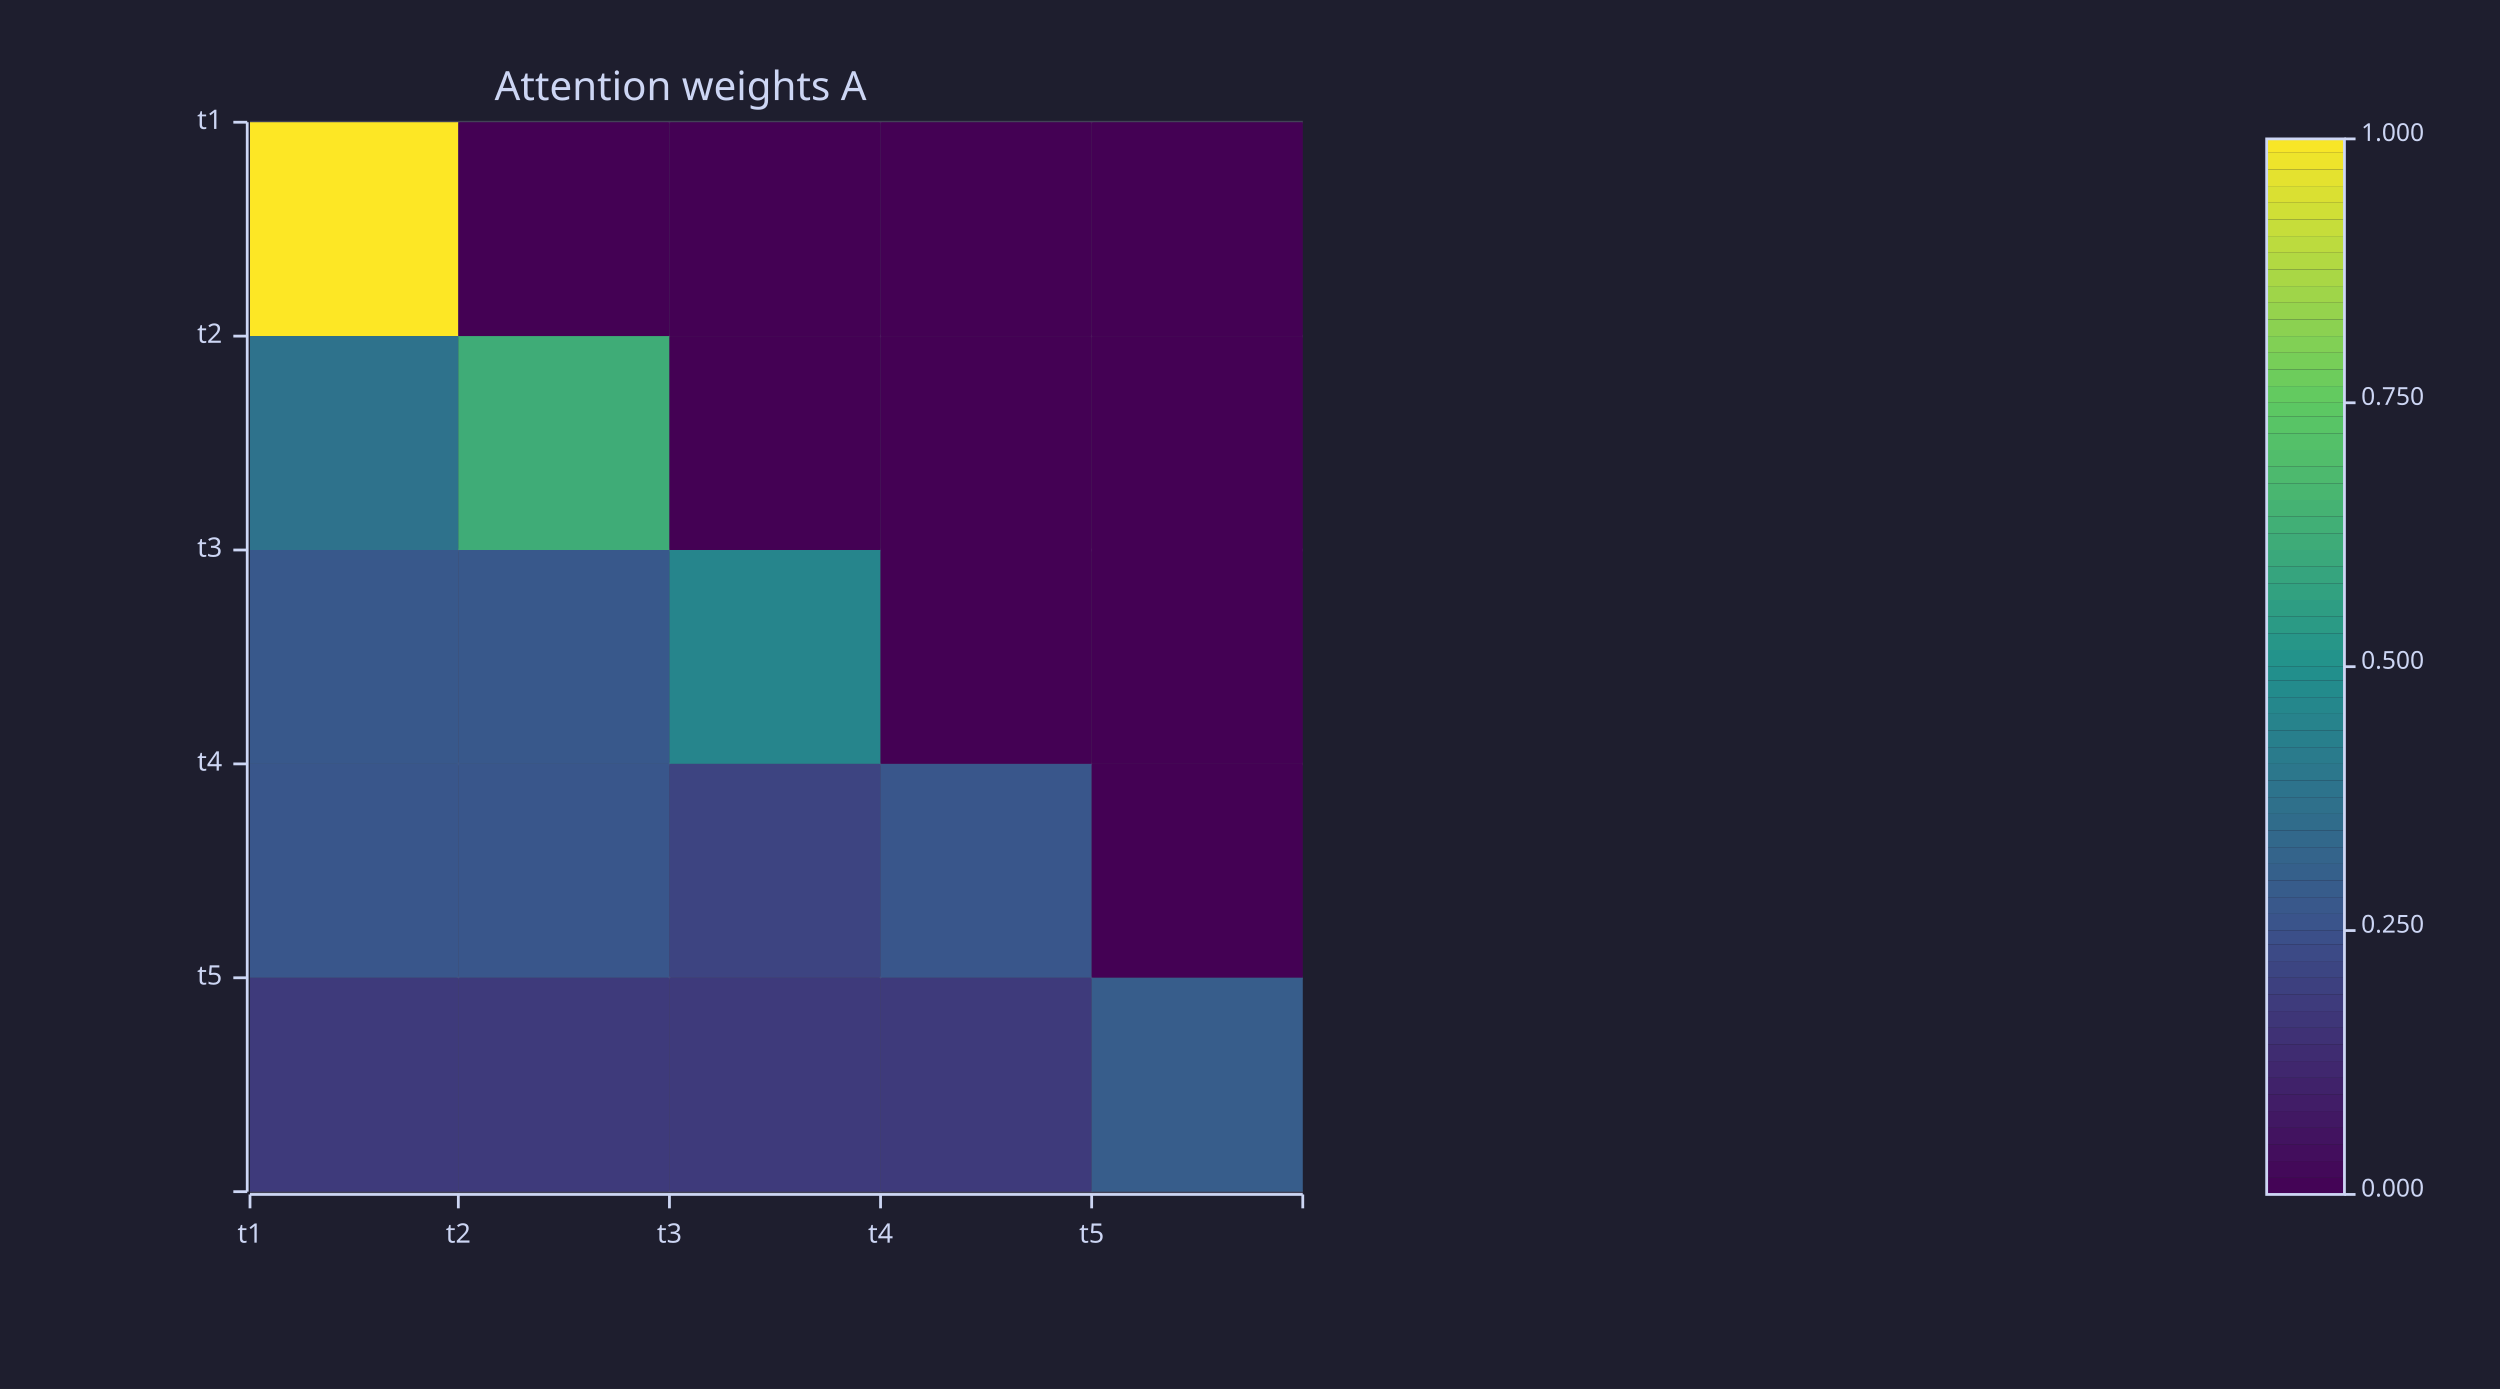
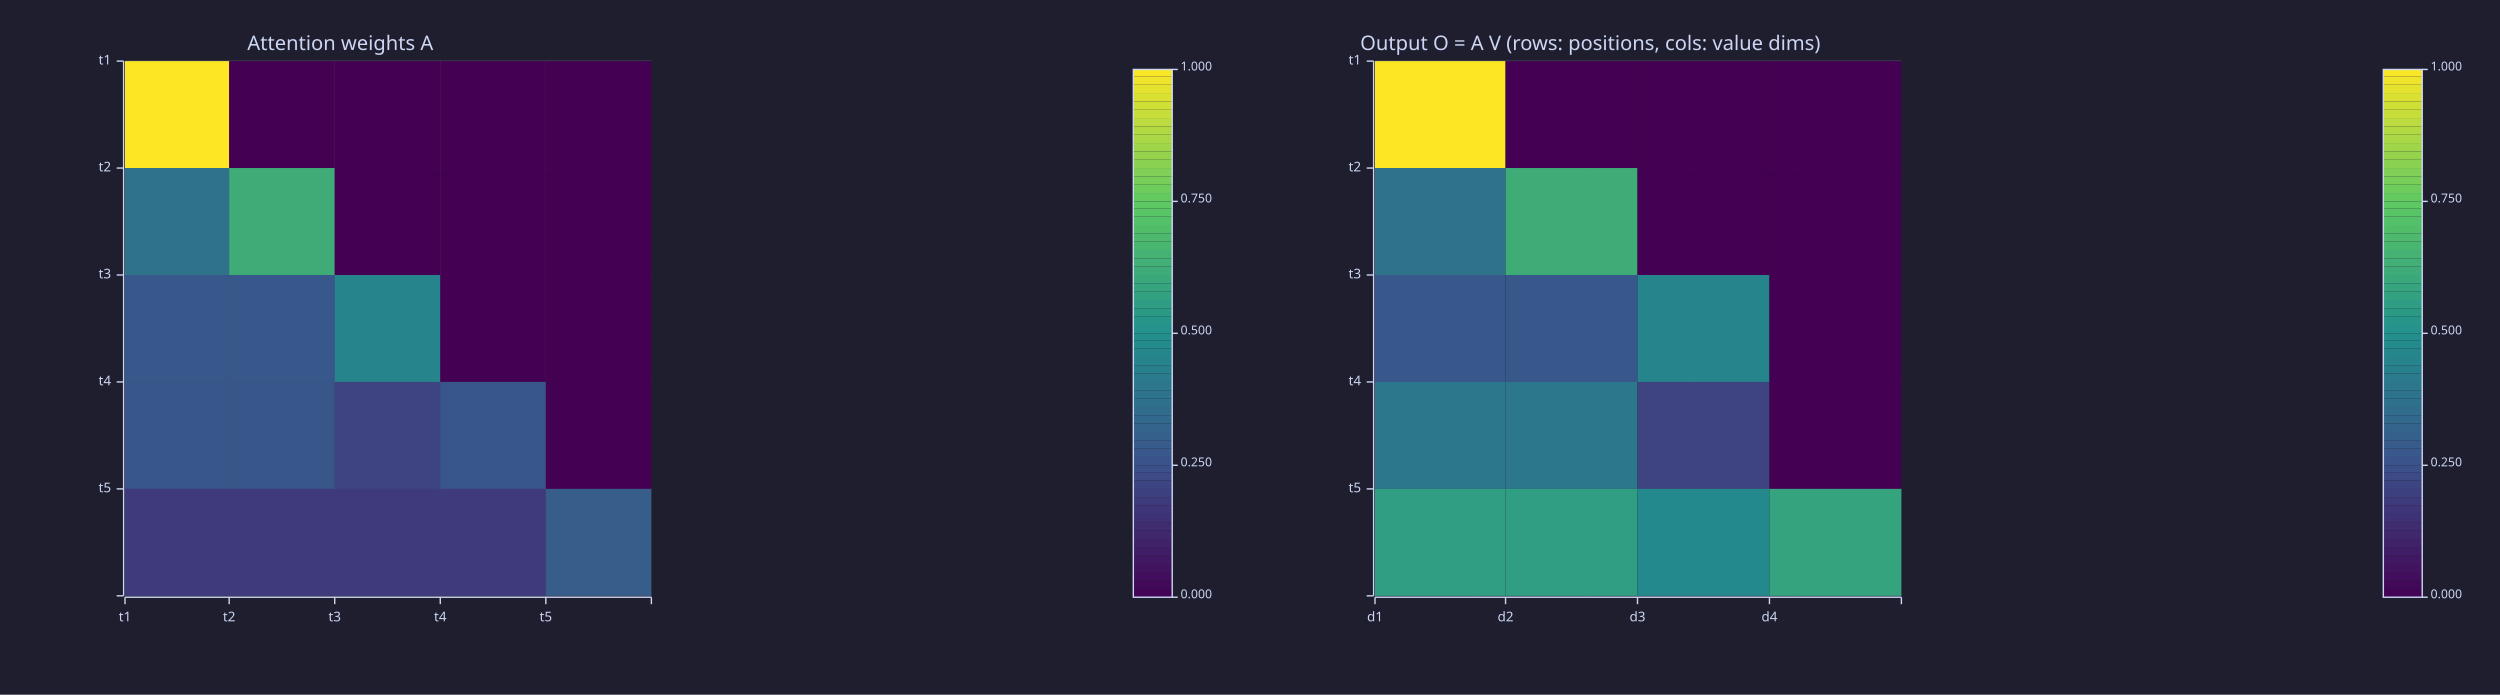
- <svg xmlns="http://www.w3.org/2000/svg" width="900" height="500" viewBox="0 0 900 500">
-   <rect x="0" y="0" width="900" height="500" opacity="1" fill="#1E1E2E" stroke="none" />
+ <svg xmlns="http://www.w3.org/2000/svg" width="1800" height="500" viewBox="0 0 1800 500">
+   <rect x="0" y="0" width="1800" height="500" opacity="1" fill="#1E1E2E" stroke="none" />
  <rect x="0" y="0" width="900" height="500" opacity="1" fill="#1E1E2E" stroke="none" />
  <text x="245" y="25" dy="0.76em" text-anchor="middle" font-family="sans-serif" font-size="14.516" opacity="1" fill="#CDD6F4">
Attention weights A
</text>
  <text x="20" y="237" dy="0.76em" text-anchor="middle" font-family="sans-serif" font-size="11.29" opacity="1" fill="#CDD6F4" transform="rotate(270, 20, 237)">

</text>
  <text x="280" y="480" dy="-0.5ex" text-anchor="middle" font-family="sans-serif" font-size="11.29" opacity="1" fill="#CDD6F4">

</text>
  <polyline fill="none" opacity="1" stroke="#CDD6F4" stroke-width="1" points="89,44 89,429 " />
  <text x="80" y="44" dy="0.5ex" text-anchor="end" font-family="sans-serif" font-size="9.677" opacity="1" fill="#CDD6F4">
t1
</text>
  <polyline fill="none" opacity="1" stroke="#CDD6F4" stroke-width="1" points="84,44 89,44 " />
  <text x="80" y="121" dy="0.5ex" text-anchor="end" font-family="sans-serif" font-size="9.677" opacity="1" fill="#CDD6F4">
t2
</text>
  <polyline fill="none" opacity="1" stroke="#CDD6F4" stroke-width="1" points="84,121 89,121 " />
  <text x="80" y="198" dy="0.5ex" text-anchor="end" font-family="sans-serif" font-size="9.677" opacity="1" fill="#CDD6F4">
t3
</text>
  <polyline fill="none" opacity="1" stroke="#CDD6F4" stroke-width="1" points="84,198 89,198 " />
  <text x="80" y="275" dy="0.5ex" text-anchor="end" font-family="sans-serif" font-size="9.677" opacity="1" fill="#CDD6F4">
t4
</text>
  <polyline fill="none" opacity="1" stroke="#CDD6F4" stroke-width="1" points="84,275 89,275 " />
  <text x="80" y="352" dy="0.5ex" text-anchor="end" font-family="sans-serif" font-size="9.677" opacity="1" fill="#CDD6F4">
t5
</text>
  <polyline fill="none" opacity="1" stroke="#CDD6F4" stroke-width="1" points="84,352 89,352 " />
  <text x="80" y="429" dy="0.5ex" text-anchor="end" font-family="sans-serif" font-size="9.677" opacity="1" fill="#CDD6F4">

</text>
  <polyline fill="none" opacity="1" stroke="#CDD6F4" stroke-width="1" points="84,429 89,429 " />
  <polyline fill="none" opacity="1" stroke="#CDD6F4" stroke-width="1" points="90,430 469,430 " />
  <text x="90" y="440" dy="0.76em" text-anchor="middle" font-family="sans-serif" font-size="9.677" opacity="1" fill="#CDD6F4">
t1
</text>
  <polyline fill="none" opacity="1" stroke="#CDD6F4" stroke-width="1" points="90,430 90,435 " />
  <text x="165" y="440" dy="0.76em" text-anchor="middle" font-family="sans-serif" font-size="9.677" opacity="1" fill="#CDD6F4">
t2
</text>
  <polyline fill="none" opacity="1" stroke="#CDD6F4" stroke-width="1" points="165,430 165,435 " />
  <text x="241" y="440" dy="0.76em" text-anchor="middle" font-family="sans-serif" font-size="9.677" opacity="1" fill="#CDD6F4">
t3
</text>
  <polyline fill="none" opacity="1" stroke="#CDD6F4" stroke-width="1" points="241,430 241,435 " />
  <text x="317" y="440" dy="0.76em" text-anchor="middle" font-family="sans-serif" font-size="9.677" opacity="1" fill="#CDD6F4">
t4
</text>
  <polyline fill="none" opacity="1" stroke="#CDD6F4" stroke-width="1" points="317,430 317,435 " />
  <text x="393" y="440" dy="0.76em" text-anchor="middle" font-family="sans-serif" font-size="9.677" opacity="1" fill="#CDD6F4">
t5
</text>
  <polyline fill="none" opacity="1" stroke="#CDD6F4" stroke-width="1" points="393,430 393,435 " />
  <text x="469" y="440" dy="0.76em" text-anchor="middle" font-family="sans-serif" font-size="9.677" opacity="1" fill="#CDD6F4">

</text>
  <polyline fill="none" opacity="1" stroke="#CDD6F4" stroke-width="1" points="469,430 469,435 " />
  <polyline fill="none" opacity="0.3" stroke="#9696B4" stroke-width="1" points="90,44 469,44 " />
  <polyline fill="none" opacity="0.3" stroke="#9696B4" stroke-width="1" points="90,121 469,121 " />
  <polyline fill="none" opacity="0.3" stroke="#9696B4" stroke-width="1" points="90,198 469,198 " />
  <polyline fill="none" opacity="0.3" stroke="#9696B4" stroke-width="1" points="90,275 469,275 " />
  <polyline fill="none" opacity="0.3" stroke="#9696B4" stroke-width="1" points="90,352 469,352 " />
  <polyline fill="none" opacity="0.3" stroke="#9696B4" stroke-width="1" points="90,429 469,429 " />
  <polyline fill="none" opacity="0.3" stroke="#9696B4" stroke-width="1" points="165,44 165,429 " />
  <polyline fill="none" opacity="0.3" stroke="#9696B4" stroke-width="1" points="241,44 241,429 " />
  <polyline fill="none" opacity="0.3" stroke="#9696B4" stroke-width="1" points="317,44 317,429 " />
  <polyline fill="none" opacity="0.3" stroke="#9696B4" stroke-width="1" points="393,44 393,429 " />
  <rect x="90" y="44" width="75" height="77" opacity="1" fill="#FDE725" stroke="none" />
  <rect x="165" y="44" width="76" height="77" opacity="1" fill="#440154" stroke="none" />
  <rect x="241" y="44" width="76" height="77" opacity="1" fill="#440154" stroke="none" />
  <rect x="317" y="44" width="76" height="77" opacity="1" fill="#440154" stroke="none" />
  <rect x="393" y="44" width="76" height="77" opacity="1" fill="#440154" stroke="none" />
  <rect x="90" y="121" width="75" height="77" opacity="1" fill="#2E728C" stroke="none" />
  <rect x="165" y="121" width="76" height="77" opacity="1" fill="#3FAC77" stroke="none" />
  <rect x="241" y="121" width="76" height="77" opacity="1" fill="#440154" stroke="none" />
  <rect x="317" y="121" width="76" height="77" opacity="1" fill="#440154" stroke="none" />
  <rect x="393" y="121" width="76" height="77" opacity="1" fill="#440154" stroke="none" />
  <rect x="90" y="198" width="75" height="77" opacity="1" fill="#38588B" stroke="none" />
  <rect x="165" y="198" width="76" height="77" opacity="1" fill="#38588B" stroke="none" />
  <rect x="241" y="198" width="76" height="77" opacity="1" fill="#26858C" stroke="none" />
  <rect x="317" y="198" width="76" height="77" opacity="1" fill="#440154" stroke="none" />
  <rect x="393" y="198" width="76" height="77" opacity="1" fill="#440154" stroke="none" />
  <rect x="90" y="275" width="75" height="77" opacity="1" fill="#39568B" stroke="none" />
  <rect x="165" y="275" width="76" height="77" opacity="1" fill="#39568B" stroke="none" />
  <rect x="241" y="275" width="76" height="77" opacity="1" fill="#3D4481" stroke="none" />
  <rect x="317" y="275" width="76" height="77" opacity="1" fill="#39568B" stroke="none" />
  <rect x="393" y="275" width="76" height="77" opacity="1" fill="#440154" stroke="none" />
  <rect x="90" y="352" width="75" height="77" opacity="1" fill="#3E3A7B" stroke="none" />
  <rect x="165" y="352" width="76" height="77" opacity="1" fill="#3E3A7B" stroke="none" />
  <rect x="241" y="352" width="76" height="77" opacity="1" fill="#3E3A7B" stroke="none" />
  <rect x="317" y="352" width="76" height="77" opacity="1" fill="#3E3A7B" stroke="none" />
  <rect x="393" y="352" width="76" height="77" opacity="1" fill="#375D8B" stroke="none" />
  <rect x="816" y="50" width="28" height="5" opacity="1" fill="#F8E627" stroke="none" />
  <rect x="816" y="55" width="28" height="6" opacity="1" fill="#EEE42B" stroke="none" />
  <rect x="816" y="61" width="28" height="6" opacity="1" fill="#E4E22F" stroke="none" />
  <rect x="816" y="67" width="28" height="6" opacity="1" fill="#DAE032" stroke="none" />
  <rect x="816" y="73" width="28" height="6" opacity="1" fill="#D0DF36" stroke="none" />
  <rect x="816" y="79" width="28" height="6" opacity="1" fill="#C6DD3A" stroke="none" />
  <rect x="816" y="85" width="28" height="6" opacity="1" fill="#BCDB3E" stroke="none" />
  <rect x="816" y="91" width="28" height="6" opacity="1" fill="#B2D942" stroke="none" />
  <rect x="816" y="97" width="28" height="6" opacity="1" fill="#A9D745" stroke="none" />
  <rect x="816" y="103" width="28" height="6" opacity="1" fill="#9FD549" stroke="none" />
  <rect x="816" y="109" width="28" height="6" opacity="1" fill="#95D34D" stroke="none" />
  <rect x="816" y="115" width="28" height="6" opacity="1" fill="#8BD151" stroke="none" />
  <rect x="816" y="121" width="28" height="6" opacity="1" fill="#81D055" stroke="none" />
  <rect x="816" y="127" width="28" height="6" opacity="1" fill="#77CE58" stroke="none" />
  <rect x="816" y="133" width="28" height="6" opacity="1" fill="#6DCC5C" stroke="none" />
  <rect x="816" y="139" width="28" height="6" opacity="1" fill="#63CA60" stroke="none" />
  <rect x="816" y="145" width="28" height="5" opacity="1" fill="#5CC763" stroke="none" />
  <rect x="816" y="150" width="28" height="6" opacity="1" fill="#58C466" stroke="none" />
  <rect x="816" y="156" width="28" height="6" opacity="1" fill="#54C069" stroke="none" />
  <rect x="816" y="162" width="28" height="6" opacity="1" fill="#51BD6B" stroke="none" />
  <rect x="816" y="168" width="28" height="6" opacity="1" fill="#4DB96E" stroke="none" />
  <rect x="816" y="174" width="28" height="6" opacity="1" fill="#49B670" stroke="none" />
  <rect x="816" y="180" width="28" height="6" opacity="1" fill="#45B273" stroke="none" />
  <rect x="816" y="186" width="28" height="6" opacity="1" fill="#41AF76" stroke="none" />
  <rect x="816" y="192" width="28" height="6" opacity="1" fill="#3EAB78" stroke="none" />
  <rect x="816" y="198" width="28" height="6" opacity="1" fill="#3AA87B" stroke="none" />
  <rect x="816" y="204" width="28" height="6" opacity="1" fill="#36A47E" stroke="none" />
  <rect x="816" y="210" width="28" height="6" opacity="1" fill="#32A180" stroke="none" />
  <rect x="816" y="216" width="28" height="6" opacity="1" fill="#2E9D83" stroke="none" />
  <rect x="816" y="222" width="28" height="6" opacity="1" fill="#2B9A85" stroke="none" />
  <rect x="816" y="228" width="28" height="6" opacity="1" fill="#279688" stroke="none" />
  <rect x="816" y="234" width="28" height="6" opacity="1" fill="#23938B" stroke="none" />
  <rect x="816" y="240" width="28" height="5" opacity="1" fill="#228F8C" stroke="none" />
  <rect x="816" y="245" width="28" height="6" opacity="1" fill="#238B8C" stroke="none" />
  <rect x="816" y="251" width="28" height="6" opacity="1" fill="#25878C" stroke="none" />
  <rect x="816" y="257" width="28" height="6" opacity="1" fill="#27838C" stroke="none" />
  <rect x="816" y="263" width="28" height="6" opacity="1" fill="#287F8C" stroke="none" />
  <rect x="816" y="269" width="28" height="6" opacity="1" fill="#2A7B8C" stroke="none" />
  <rect x="816" y="275" width="28" height="6" opacity="1" fill="#2C778C" stroke="none" />
  <rect x="816" y="281" width="28" height="6" opacity="1" fill="#2D738C" stroke="none" />
  <rect x="816" y="287" width="28" height="6" opacity="1" fill="#2F708B" stroke="none" />
  <rect x="816" y="293" width="28" height="6" opacity="1" fill="#306C8B" stroke="none" />
  <rect x="816" y="299" width="28" height="6" opacity="1" fill="#32688B" stroke="none" />
  <rect x="816" y="305" width="28" height="6" opacity="1" fill="#34648B" stroke="none" />
  <rect x="816" y="311" width="28" height="6" opacity="1" fill="#35608B" stroke="none" />
  <rect x="816" y="317" width="28" height="6" opacity="1" fill="#375C8B" stroke="none" />
  <rect x="816" y="323" width="28" height="6" opacity="1" fill="#39588B" stroke="none" />
  <rect x="816" y="329" width="28" height="6" opacity="1" fill="#3A548B" stroke="none" />
  <rect x="816" y="335" width="28" height="5" opacity="1" fill="#3B4F89" stroke="none" />
  <rect x="816" y="340" width="28" height="6" opacity="1" fill="#3C4A86" stroke="none" />
  <rect x="816" y="346" width="28" height="6" opacity="1" fill="#3C4582" stroke="none" />
  <rect x="816" y="352" width="28" height="6" opacity="1" fill="#3D407F" stroke="none" />
  <rect x="816" y="358" width="28" height="6" opacity="1" fill="#3E3B7C" stroke="none" />
  <rect x="816" y="364" width="28" height="6" opacity="1" fill="#3E3678" stroke="none" />
  <rect x="816" y="370" width="28" height="6" opacity="1" fill="#3F3175" stroke="none" />
  <rect x="816" y="376" width="28" height="6" opacity="1" fill="#3F2C71" stroke="none" />
  <rect x="816" y="382" width="28" height="6" opacity="1" fill="#40276E" stroke="none" />
  <rect x="816" y="388" width="28" height="6" opacity="1" fill="#40226A" stroke="none" />
  <rect x="816" y="394" width="28" height="6" opacity="1" fill="#411D67" stroke="none" />
  <rect x="816" y="400" width="28" height="6" opacity="1" fill="#411863" stroke="none" />
  <rect x="816" y="406" width="28" height="6" opacity="1" fill="#421360" stroke="none" />
  <rect x="816" y="412" width="28" height="6" opacity="1" fill="#430E5D" stroke="none" />
  <rect x="816" y="418" width="28" height="6" opacity="1" fill="#430959" stroke="none" />
  <rect x="816" y="424" width="28" height="6" opacity="1" fill="#440456" stroke="none" />
  <rect x="816" y="50" width="28" height="380" opacity="1" fill="none" stroke="#CDD6F4" />
  <polyline fill="none" opacity="1" stroke="#CDD6F4" stroke-width="1" points="844,430 848,430 " />
  <text x="850" y="424" dy="0.76em" text-anchor="start" font-family="sans-serif" font-size="8.871" opacity="1" fill="#CDD6F4">
0.000
</text>
  <polyline fill="none" opacity="1" stroke="#CDD6F4" stroke-width="1" points="844,335 848,335 " />
  <text x="850" y="329" dy="0.76em" text-anchor="start" font-family="sans-serif" font-size="8.871" opacity="1" fill="#CDD6F4">
0.250
</text>
  <polyline fill="none" opacity="1" stroke="#CDD6F4" stroke-width="1" points="844,240 848,240 " />
  <text x="850" y="234" dy="0.76em" text-anchor="start" font-family="sans-serif" font-size="8.871" opacity="1" fill="#CDD6F4">
0.500
</text>
  <polyline fill="none" opacity="1" stroke="#CDD6F4" stroke-width="1" points="844,145 848,145 " />
  <text x="850" y="139" dy="0.76em" text-anchor="start" font-family="sans-serif" font-size="8.871" opacity="1" fill="#CDD6F4">
0.750
</text>
  <polyline fill="none" opacity="1" stroke="#CDD6F4" stroke-width="1" points="844,50 848,50 " />
  <text x="850" y="44" dy="0.76em" text-anchor="start" font-family="sans-serif" font-size="8.871" opacity="1" fill="#CDD6F4">
1.000
</text>
+   <rect x="900" y="0" width="900" height="500" opacity="1" fill="#1E1E2E" stroke="none" />
+   <text x="1145" y="25" dy="0.76em" text-anchor="middle" font-family="sans-serif" font-size="14.516" opacity="1" fill="#CDD6F4">
+ Output O = A V  (rows: positions, cols: value dims)
+ </text>
+   <text x="920" y="237" dy="0.76em" text-anchor="middle" font-family="sans-serif" font-size="11.29" opacity="1" fill="#CDD6F4" transform="rotate(270, 920, 237)">
+ 
+ </text>
+   <text x="1180" y="480" dy="-0.5ex" text-anchor="middle" font-family="sans-serif" font-size="11.29" opacity="1" fill="#CDD6F4">
+ 
+ </text>
+   <polyline fill="none" opacity="1" stroke="#CDD6F4" stroke-width="1" points="989,44 989,429 " />
+   <text x="980" y="44" dy="0.5ex" text-anchor="end" font-family="sans-serif" font-size="9.677" opacity="1" fill="#CDD6F4">
+ t1
+ </text>
+   <polyline fill="none" opacity="1" stroke="#CDD6F4" stroke-width="1" points="984,44 989,44 " />
+   <text x="980" y="121" dy="0.5ex" text-anchor="end" font-family="sans-serif" font-size="9.677" opacity="1" fill="#CDD6F4">
+ t2
+ </text>
+   <polyline fill="none" opacity="1" stroke="#CDD6F4" stroke-width="1" points="984,121 989,121 " />
+   <text x="980" y="198" dy="0.5ex" text-anchor="end" font-family="sans-serif" font-size="9.677" opacity="1" fill="#CDD6F4">
+ t3
+ </text>
+   <polyline fill="none" opacity="1" stroke="#CDD6F4" stroke-width="1" points="984,198 989,198 " />
+   <text x="980" y="275" dy="0.5ex" text-anchor="end" font-family="sans-serif" font-size="9.677" opacity="1" fill="#CDD6F4">
+ t4
+ </text>
+   <polyline fill="none" opacity="1" stroke="#CDD6F4" stroke-width="1" points="984,275 989,275 " />
+   <text x="980" y="352" dy="0.5ex" text-anchor="end" font-family="sans-serif" font-size="9.677" opacity="1" fill="#CDD6F4">
+ t5
+ </text>
+   <polyline fill="none" opacity="1" stroke="#CDD6F4" stroke-width="1" points="984,352 989,352 " />
+   <text x="980" y="429" dy="0.5ex" text-anchor="end" font-family="sans-serif" font-size="9.677" opacity="1" fill="#CDD6F4">
+ 
+ </text>
+   <polyline fill="none" opacity="1" stroke="#CDD6F4" stroke-width="1" points="984,429 989,429 " />
+   <polyline fill="none" opacity="1" stroke="#CDD6F4" stroke-width="1" points="990,430 1369,430 " />
+   <text x="990" y="440" dy="0.76em" text-anchor="middle" font-family="sans-serif" font-size="9.677" opacity="1" fill="#CDD6F4">
+ d1
+ </text>
+   <polyline fill="none" opacity="1" stroke="#CDD6F4" stroke-width="1" points="990,430 990,435 " />
+   <text x="1084" y="440" dy="0.76em" text-anchor="middle" font-family="sans-serif" font-size="9.677" opacity="1" fill="#CDD6F4">
+ d2
+ </text>
+   <polyline fill="none" opacity="1" stroke="#CDD6F4" stroke-width="1" points="1084,430 1084,435 " />
+   <text x="1179" y="440" dy="0.76em" text-anchor="middle" font-family="sans-serif" font-size="9.677" opacity="1" fill="#CDD6F4">
+ d3
+ </text>
+   <polyline fill="none" opacity="1" stroke="#CDD6F4" stroke-width="1" points="1179,430 1179,435 " />
+   <text x="1274" y="440" dy="0.76em" text-anchor="middle" font-family="sans-serif" font-size="9.677" opacity="1" fill="#CDD6F4">
+ d4
+ </text>
+   <polyline fill="none" opacity="1" stroke="#CDD6F4" stroke-width="1" points="1274,430 1274,435 " />
+   <text x="1369" y="440" dy="0.76em" text-anchor="middle" font-family="sans-serif" font-size="9.677" opacity="1" fill="#CDD6F4">
+ 
+ </text>
+   <polyline fill="none" opacity="1" stroke="#CDD6F4" stroke-width="1" points="1369,430 1369,435 " />
+   <polyline fill="none" opacity="0.3" stroke="#9696B4" stroke-width="1" points="990,44 1369,44 " />
+   <polyline fill="none" opacity="0.3" stroke="#9696B4" stroke-width="1" points="990,121 1369,121 " />
+   <polyline fill="none" opacity="0.3" stroke="#9696B4" stroke-width="1" points="990,198 1369,198 " />
+   <polyline fill="none" opacity="0.3" stroke="#9696B4" stroke-width="1" points="990,275 1369,275 " />
+   <polyline fill="none" opacity="0.3" stroke="#9696B4" stroke-width="1" points="990,352 1369,352 " />
+   <polyline fill="none" opacity="0.3" stroke="#9696B4" stroke-width="1" points="990,429 1369,429 " />
+   <polyline fill="none" opacity="0.3" stroke="#9696B4" stroke-width="1" points="1065,44 1065,429 " />
+   <polyline fill="none" opacity="0.3" stroke="#9696B4" stroke-width="1" points="1141,44 1141,429 " />
+   <polyline fill="none" opacity="0.3" stroke="#9696B4" stroke-width="1" points="1217,44 1217,429 " />
+   <polyline fill="none" opacity="0.3" stroke="#9696B4" stroke-width="1" points="1293,44 1293,429 " />
+   <rect x="990" y="44" width="94" height="77" opacity="1" fill="#FDE725" stroke="none" />
+   <rect x="1084" y="44" width="95" height="77" opacity="1" fill="#440154" stroke="none" />
+   <rect x="1179" y="44" width="95" height="77" opacity="1" fill="#440154" stroke="none" />
+   <rect x="1274" y="44" width="95" height="77" opacity="1" fill="#440154" stroke="none" />
+   <rect x="990" y="121" width="94" height="77" opacity="1" fill="#2E728C" stroke="none" />
+   <rect x="1084" y="121" width="95" height="77" opacity="1" fill="#3FAC77" stroke="none" />
+   <rect x="1179" y="121" width="95" height="77" opacity="1" fill="#440154" stroke="none" />
+   <rect x="1274" y="121" width="95" height="77" opacity="1" fill="#440154" stroke="none" />
+   <rect x="990" y="198" width="94" height="77" opacity="1" fill="#38588B" stroke="none" />
+   <rect x="1084" y="198" width="95" height="77" opacity="1" fill="#38588B" stroke="none" />
+   <rect x="1179" y="198" width="95" height="77" opacity="1" fill="#26858C" stroke="none" />
+   <rect x="1274" y="198" width="95" height="77" opacity="1" fill="#440154" stroke="none" />
+   <rect x="990" y="275" width="94" height="77" opacity="1" fill="#2C778C" stroke="none" />
+   <rect x="1084" y="275" width="95" height="77" opacity="1" fill="#2C778C" stroke="none" />
+   <rect x="1179" y="275" width="95" height="77" opacity="1" fill="#3D4481" stroke="none" />
+   <rect x="1274" y="275" width="95" height="77" opacity="1" fill="#440154" stroke="none" />
+   <rect x="990" y="352" width="94" height="77" opacity="1" fill="#2F9E82" stroke="none" />
+   <rect x="1084" y="352" width="95" height="77" opacity="1" fill="#2F9E82" stroke="none" />
+   <rect x="1179" y="352" width="95" height="77" opacity="1" fill="#24898C" stroke="none" />
+   <rect x="1274" y="352" width="95" height="77" opacity="1" fill="#35A47E" stroke="none" />
+   <rect x="1716" y="50" width="28" height="5" opacity="1" fill="#F8E627" stroke="none" />
+   <rect x="1716" y="55" width="28" height="6" opacity="1" fill="#EEE42B" stroke="none" />
+   <rect x="1716" y="61" width="28" height="6" opacity="1" fill="#E4E22F" stroke="none" />
+   <rect x="1716" y="67" width="28" height="6" opacity="1" fill="#DAE032" stroke="none" />
+   <rect x="1716" y="73" width="28" height="6" opacity="1" fill="#D0DF36" stroke="none" />
+   <rect x="1716" y="79" width="28" height="6" opacity="1" fill="#C6DD3A" stroke="none" />
+   <rect x="1716" y="85" width="28" height="6" opacity="1" fill="#BCDB3E" stroke="none" />
+   <rect x="1716" y="91" width="28" height="6" opacity="1" fill="#B2D942" stroke="none" />
+   <rect x="1716" y="97" width="28" height="6" opacity="1" fill="#A9D745" stroke="none" />
+   <rect x="1716" y="103" width="28" height="6" opacity="1" fill="#9FD549" stroke="none" />
+   <rect x="1716" y="109" width="28" height="6" opacity="1" fill="#95D34D" stroke="none" />
+   <rect x="1716" y="115" width="28" height="6" opacity="1" fill="#8BD151" stroke="none" />
+   <rect x="1716" y="121" width="28" height="6" opacity="1" fill="#81D055" stroke="none" />
+   <rect x="1716" y="127" width="28" height="6" opacity="1" fill="#77CE58" stroke="none" />
+   <rect x="1716" y="133" width="28" height="6" opacity="1" fill="#6DCC5C" stroke="none" />
+   <rect x="1716" y="139" width="28" height="6" opacity="1" fill="#63CA60" stroke="none" />
+   <rect x="1716" y="145" width="28" height="5" opacity="1" fill="#5CC763" stroke="none" />
+   <rect x="1716" y="150" width="28" height="6" opacity="1" fill="#58C466" stroke="none" />
+   <rect x="1716" y="156" width="28" height="6" opacity="1" fill="#54C069" stroke="none" />
+   <rect x="1716" y="162" width="28" height="6" opacity="1" fill="#51BD6B" stroke="none" />
+   <rect x="1716" y="168" width="28" height="6" opacity="1" fill="#4DB96E" stroke="none" />
+   <rect x="1716" y="174" width="28" height="6" opacity="1" fill="#49B670" stroke="none" />
+   <rect x="1716" y="180" width="28" height="6" opacity="1" fill="#45B273" stroke="none" />
+   <rect x="1716" y="186" width="28" height="6" opacity="1" fill="#41AF76" stroke="none" />
+   <rect x="1716" y="192" width="28" height="6" opacity="1" fill="#3EAB78" stroke="none" />
+   <rect x="1716" y="198" width="28" height="6" opacity="1" fill="#3AA87B" stroke="none" />
+   <rect x="1716" y="204" width="28" height="6" opacity="1" fill="#36A47E" stroke="none" />
+   <rect x="1716" y="210" width="28" height="6" opacity="1" fill="#32A180" stroke="none" />
+   <rect x="1716" y="216" width="28" height="6" opacity="1" fill="#2E9D83" stroke="none" />
+   <rect x="1716" y="222" width="28" height="6" opacity="1" fill="#2B9A85" stroke="none" />
+   <rect x="1716" y="228" width="28" height="6" opacity="1" fill="#279688" stroke="none" />
+   <rect x="1716" y="234" width="28" height="6" opacity="1" fill="#23938B" stroke="none" />
+   <rect x="1716" y="240" width="28" height="5" opacity="1" fill="#228F8C" stroke="none" />
+   <rect x="1716" y="245" width="28" height="6" opacity="1" fill="#238B8C" stroke="none" />
+   <rect x="1716" y="251" width="28" height="6" opacity="1" fill="#25878C" stroke="none" />
+   <rect x="1716" y="257" width="28" height="6" opacity="1" fill="#27838C" stroke="none" />
+   <rect x="1716" y="263" width="28" height="6" opacity="1" fill="#287F8C" stroke="none" />
+   <rect x="1716" y="269" width="28" height="6" opacity="1" fill="#2A7B8C" stroke="none" />
+   <rect x="1716" y="275" width="28" height="6" opacity="1" fill="#2C778C" stroke="none" />
+   <rect x="1716" y="281" width="28" height="6" opacity="1" fill="#2D738C" stroke="none" />
+   <rect x="1716" y="287" width="28" height="6" opacity="1" fill="#2F708B" stroke="none" />
+   <rect x="1716" y="293" width="28" height="6" opacity="1" fill="#306C8B" stroke="none" />
+   <rect x="1716" y="299" width="28" height="6" opacity="1" fill="#32688B" stroke="none" />
+   <rect x="1716" y="305" width="28" height="6" opacity="1" fill="#34648B" stroke="none" />
+   <rect x="1716" y="311" width="28" height="6" opacity="1" fill="#35608B" stroke="none" />
+   <rect x="1716" y="317" width="28" height="6" opacity="1" fill="#375C8B" stroke="none" />
+   <rect x="1716" y="323" width="28" height="6" opacity="1" fill="#39588B" stroke="none" />
+   <rect x="1716" y="329" width="28" height="6" opacity="1" fill="#3A548B" stroke="none" />
+   <rect x="1716" y="335" width="28" height="5" opacity="1" fill="#3B4F89" stroke="none" />
+   <rect x="1716" y="340" width="28" height="6" opacity="1" fill="#3C4A86" stroke="none" />
+   <rect x="1716" y="346" width="28" height="6" opacity="1" fill="#3C4582" stroke="none" />
+   <rect x="1716" y="352" width="28" height="6" opacity="1" fill="#3D407F" stroke="none" />
+   <rect x="1716" y="358" width="28" height="6" opacity="1" fill="#3E3B7C" stroke="none" />
+   <rect x="1716" y="364" width="28" height="6" opacity="1" fill="#3E3678" stroke="none" />
+   <rect x="1716" y="370" width="28" height="6" opacity="1" fill="#3F3175" stroke="none" />
+   <rect x="1716" y="376" width="28" height="6" opacity="1" fill="#3F2C71" stroke="none" />
+   <rect x="1716" y="382" width="28" height="6" opacity="1" fill="#40276E" stroke="none" />
+   <rect x="1716" y="388" width="28" height="6" opacity="1" fill="#40226A" stroke="none" />
+   <rect x="1716" y="394" width="28" height="6" opacity="1" fill="#411D67" stroke="none" />
+   <rect x="1716" y="400" width="28" height="6" opacity="1" fill="#411863" stroke="none" />
+   <rect x="1716" y="406" width="28" height="6" opacity="1" fill="#421360" stroke="none" />
+   <rect x="1716" y="412" width="28" height="6" opacity="1" fill="#430E5D" stroke="none" />
+   <rect x="1716" y="418" width="28" height="6" opacity="1" fill="#430959" stroke="none" />
+   <rect x="1716" y="424" width="28" height="6" opacity="1" fill="#440456" stroke="none" />
+   <rect x="1716" y="50" width="28" height="380" opacity="1" fill="none" stroke="#CDD6F4" />
+   <polyline fill="none" opacity="1" stroke="#CDD6F4" stroke-width="1" points="1744,430 1748,430 " />
+   <text x="1750" y="424" dy="0.76em" text-anchor="start" font-family="sans-serif" font-size="8.871" opacity="1" fill="#CDD6F4">
+ 0.000
+ </text>
+   <polyline fill="none" opacity="1" stroke="#CDD6F4" stroke-width="1" points="1744,335 1748,335 " />
+   <text x="1750" y="329" dy="0.76em" text-anchor="start" font-family="sans-serif" font-size="8.871" opacity="1" fill="#CDD6F4">
+ 0.250
+ </text>
+   <polyline fill="none" opacity="1" stroke="#CDD6F4" stroke-width="1" points="1744,240 1748,240 " />
+   <text x="1750" y="234" dy="0.76em" text-anchor="start" font-family="sans-serif" font-size="8.871" opacity="1" fill="#CDD6F4">
+ 0.500
+ </text>
+   <polyline fill="none" opacity="1" stroke="#CDD6F4" stroke-width="1" points="1744,145 1748,145 " />
+   <text x="1750" y="139" dy="0.76em" text-anchor="start" font-family="sans-serif" font-size="8.871" opacity="1" fill="#CDD6F4">
+ 0.750
+ </text>
+   <polyline fill="none" opacity="1" stroke="#CDD6F4" stroke-width="1" points="1744,50 1748,50 " />
+   <text x="1750" y="44" dy="0.76em" text-anchor="start" font-family="sans-serif" font-size="8.871" opacity="1" fill="#CDD6F4">
+ 1.000
+ </text>
</svg>
